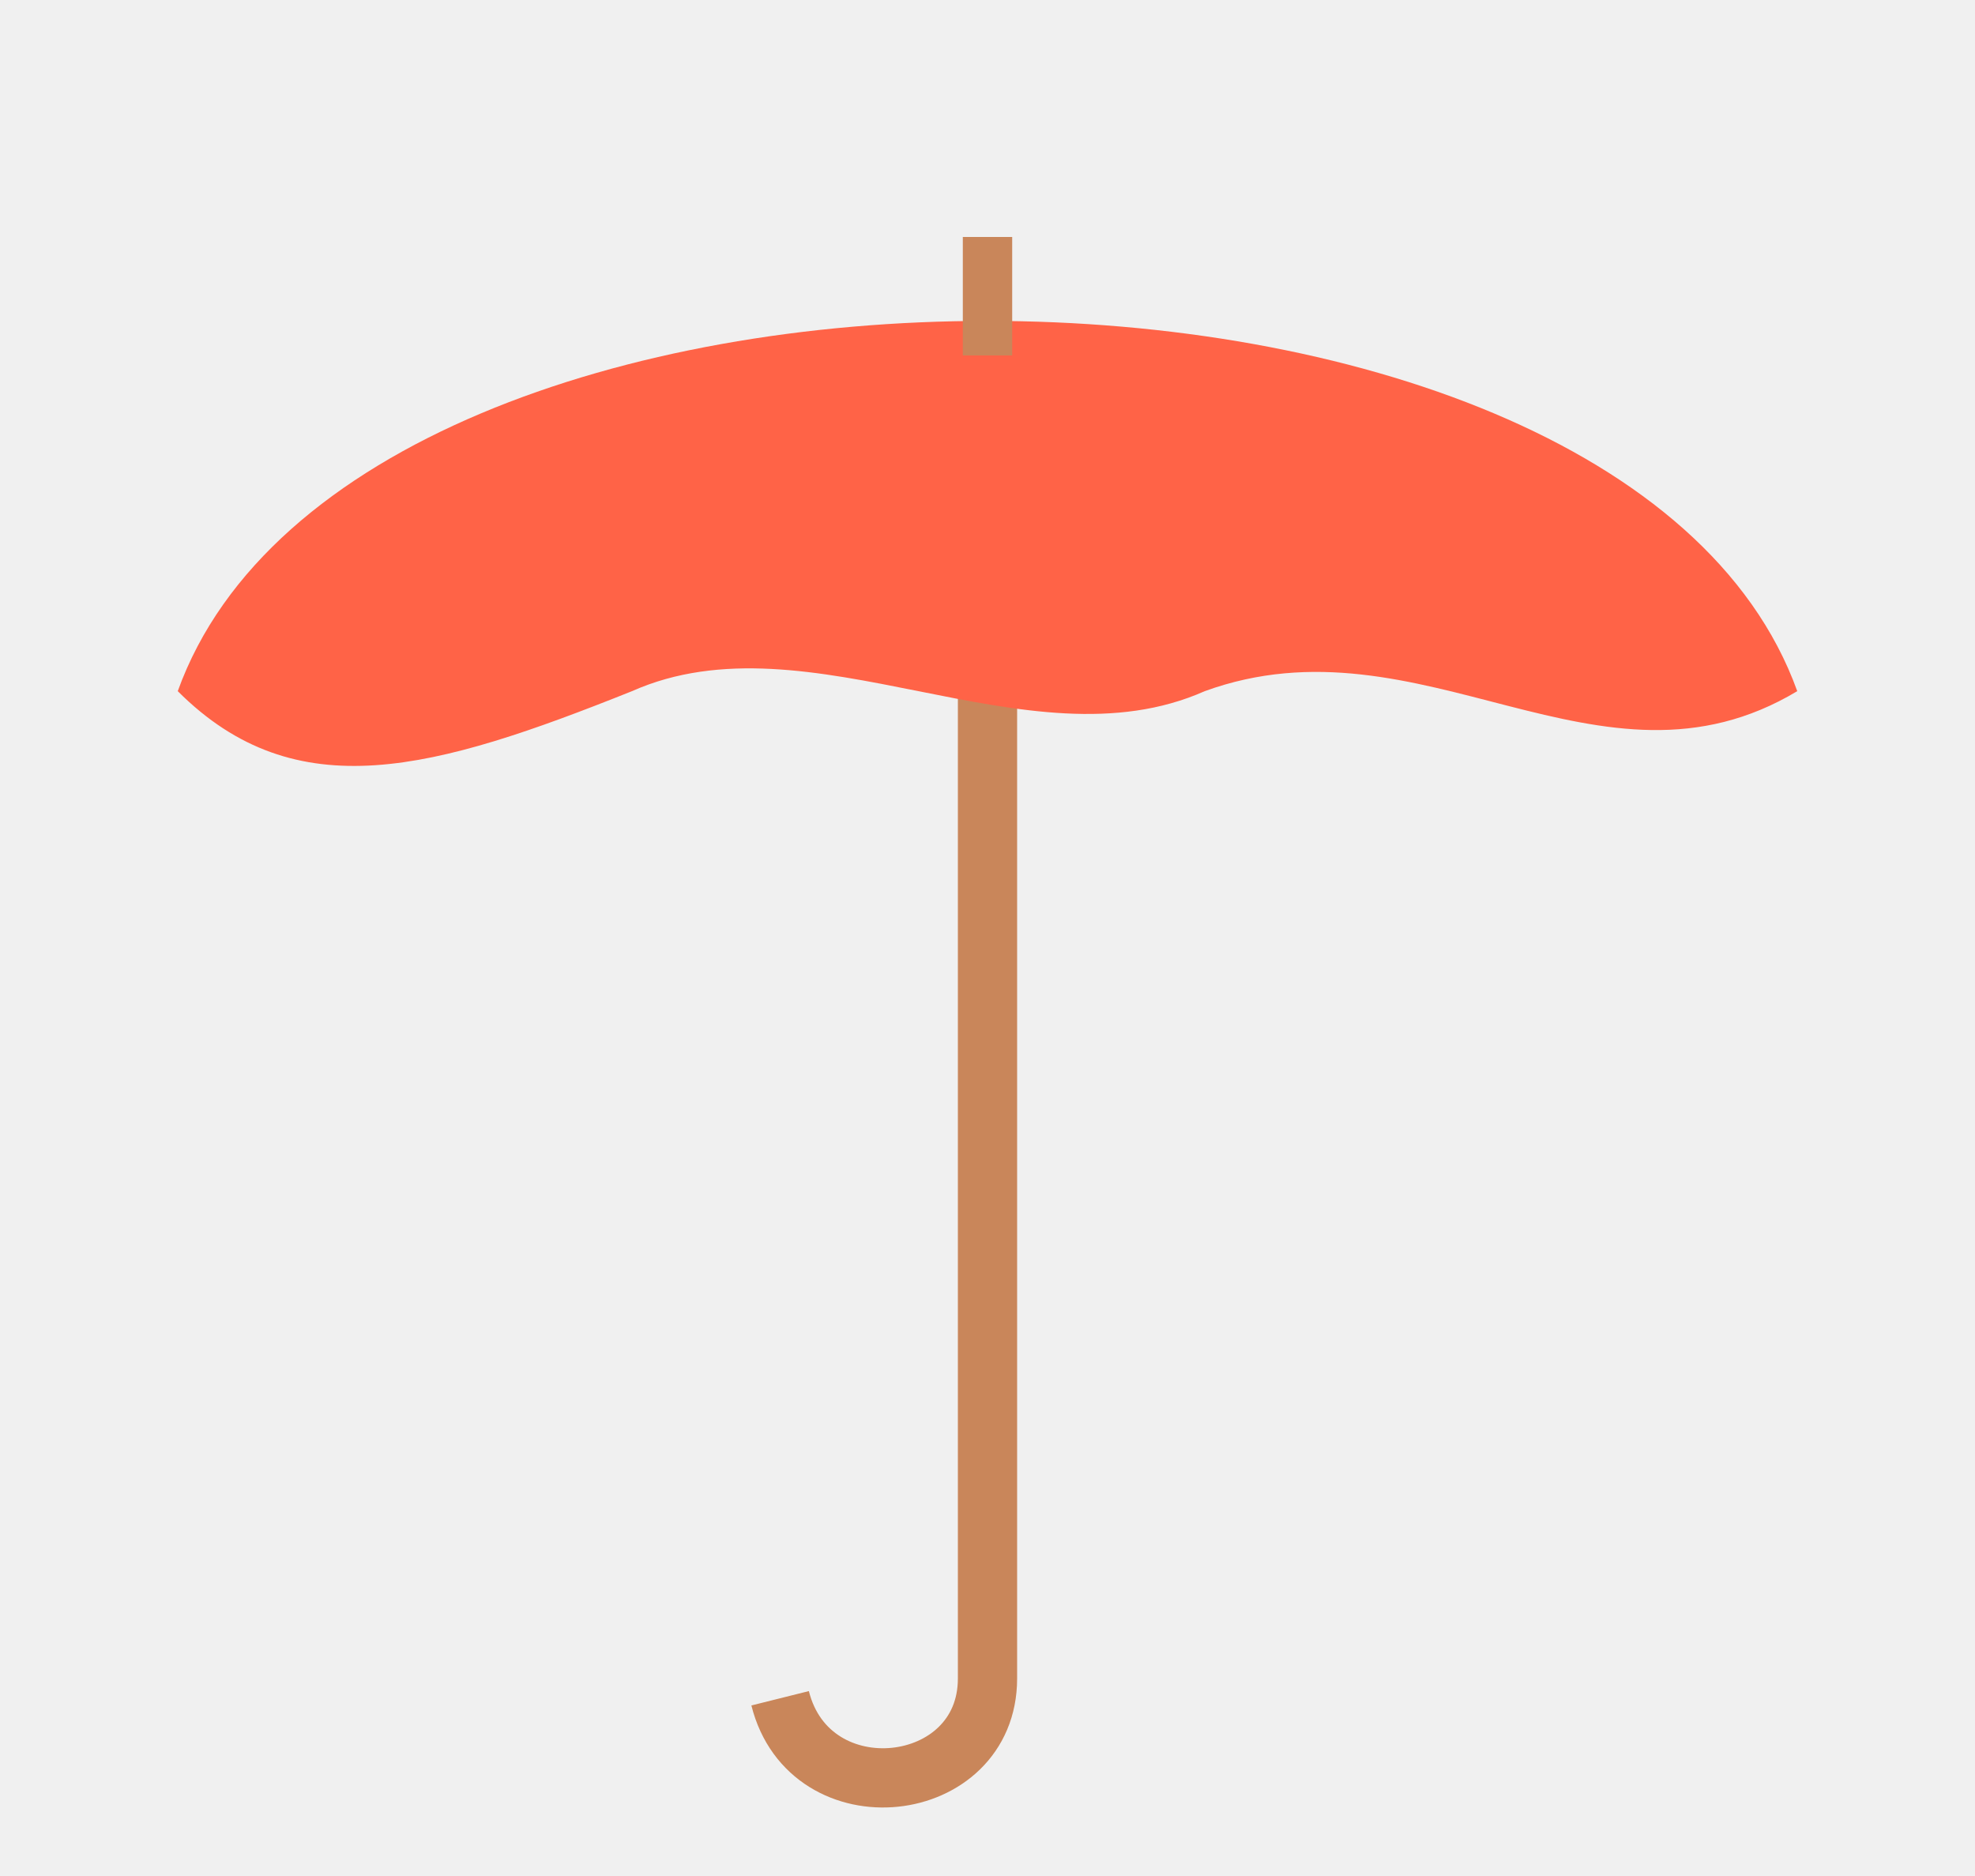
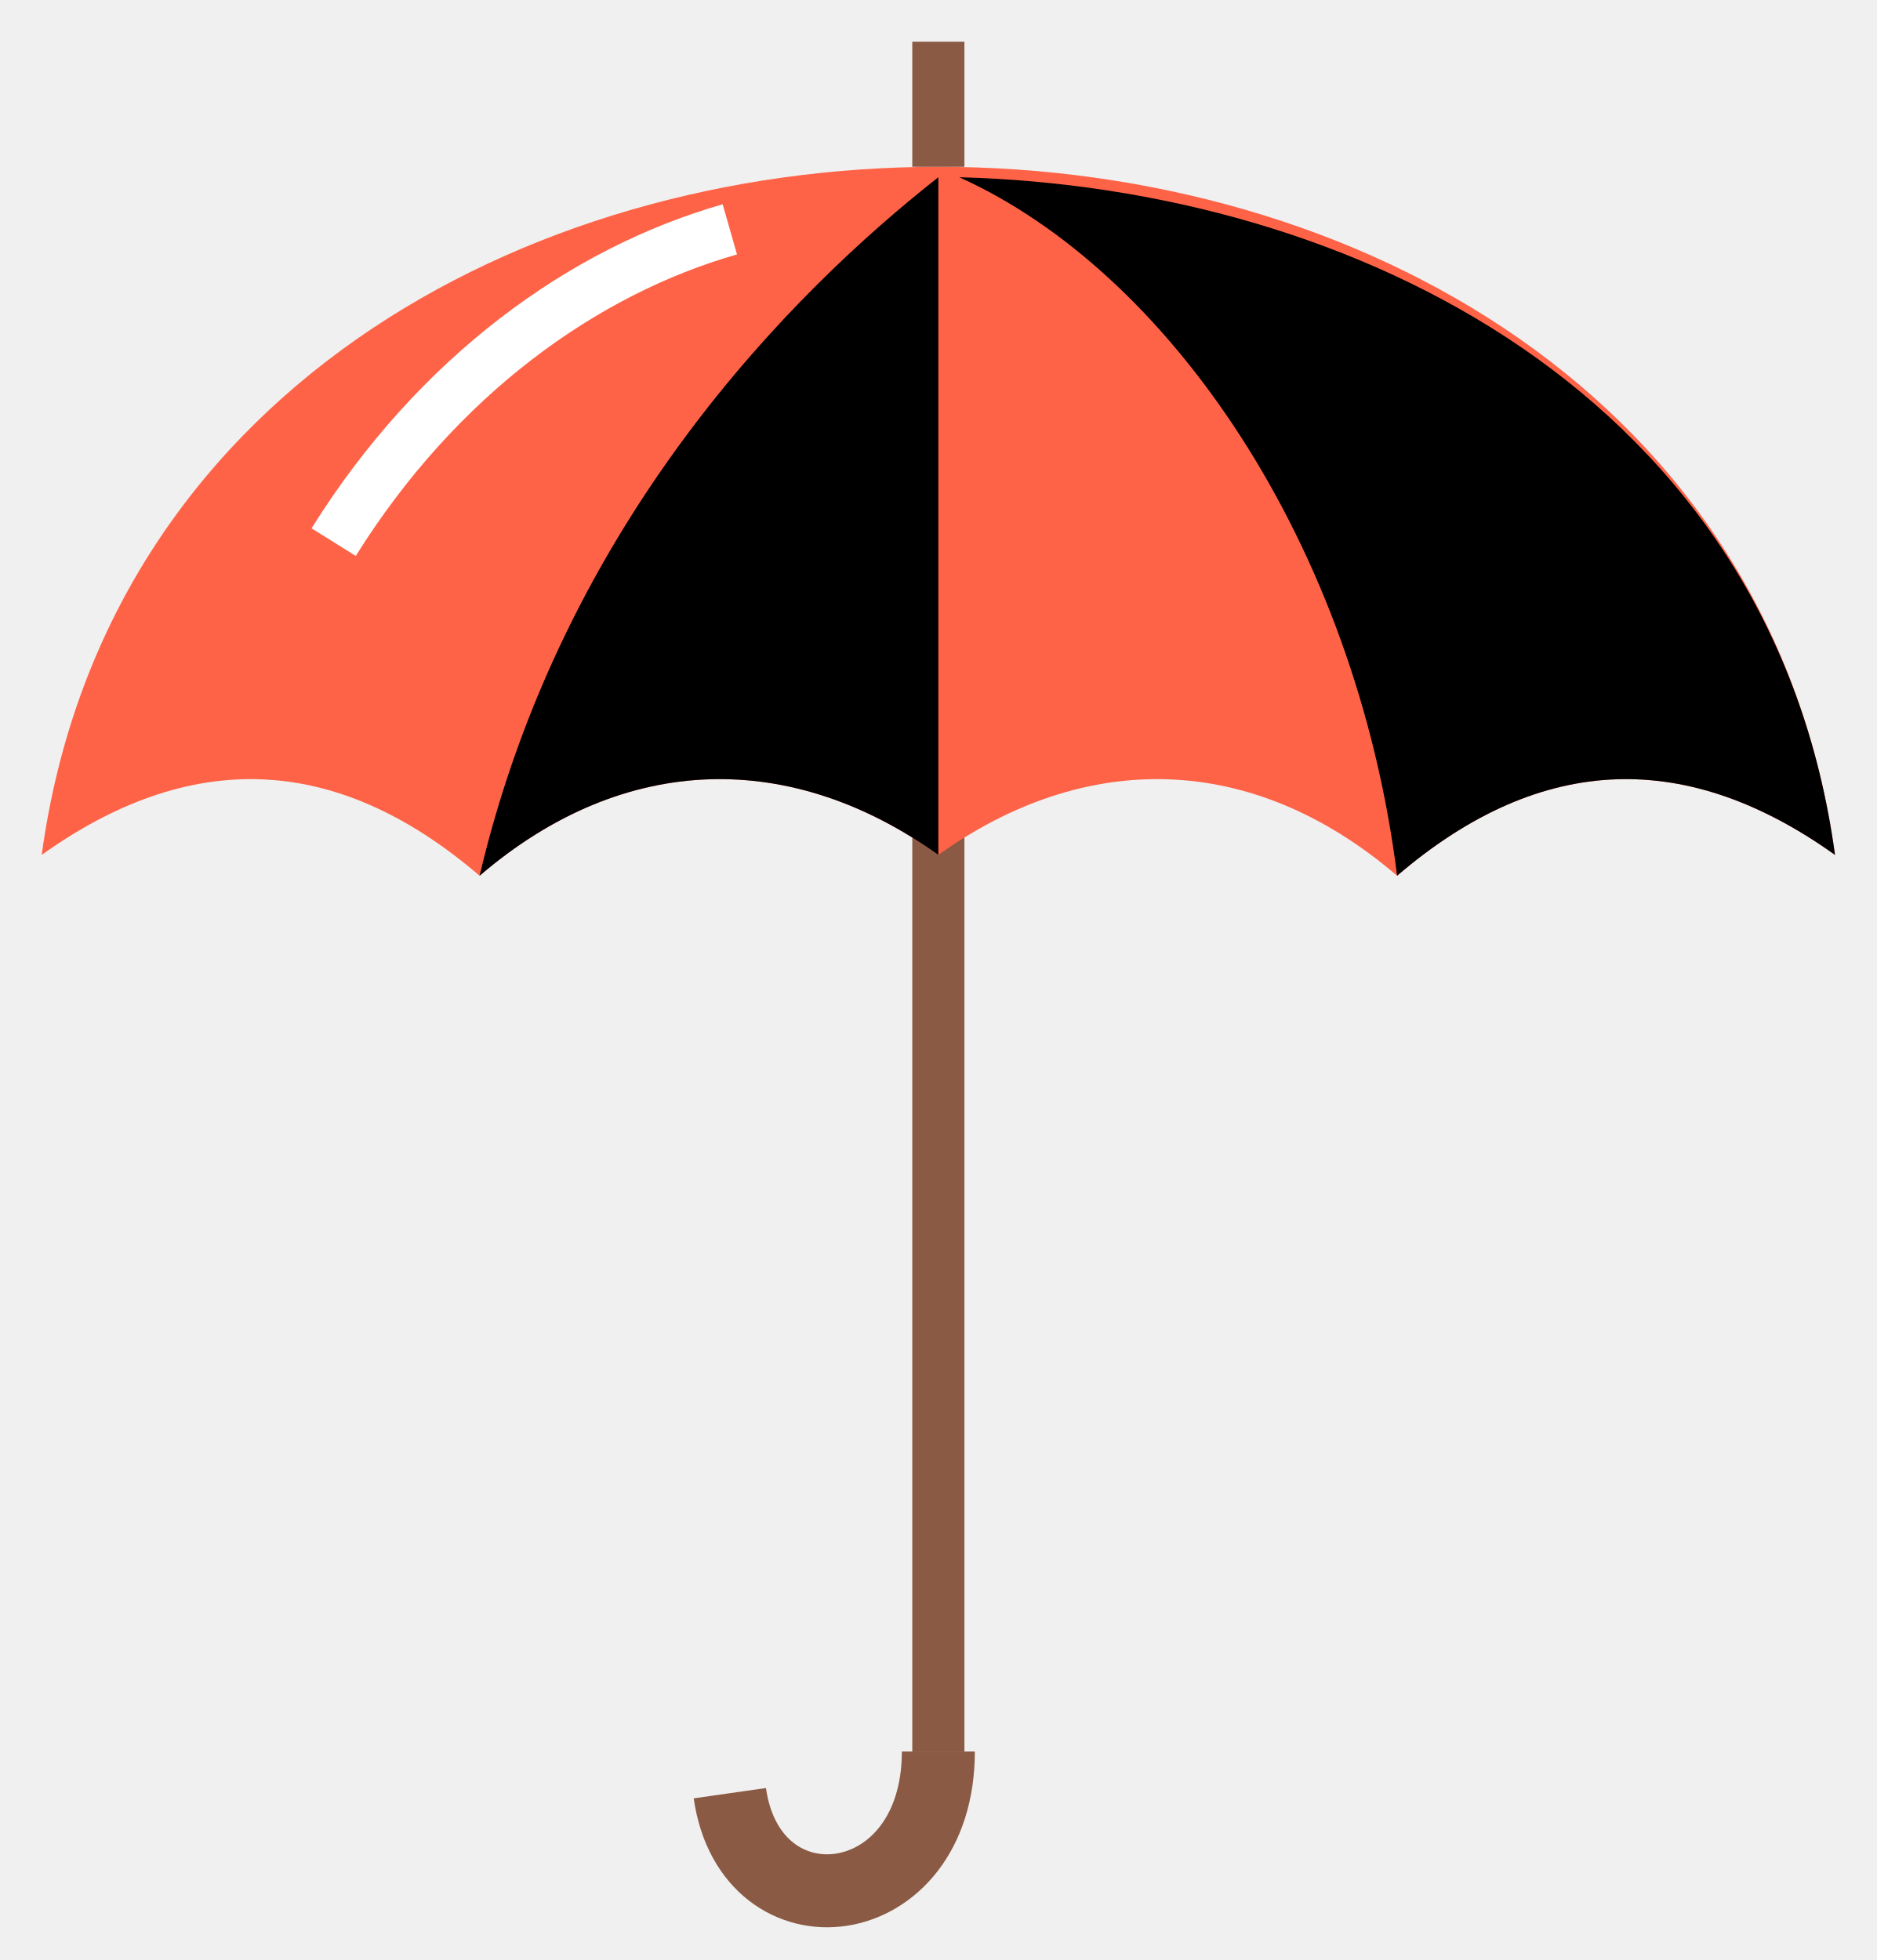
- <svg xmlns="http://www.w3.org/2000/svg" viewBox="-100 -170 200 190" data-grip="0 0" data-hands="one" data-about="An open umbrella with a hooked handle.">
-   <path id="shaft" d="M0 -136 L0 0" fill="none" stroke="#c9865a" stroke-width="6" />
-   <path id="hook" d="M0 0 C0 12 -18 14 -21 2" fill="none" stroke="#c9865a" stroke-width="6" />
-   <path id="canopy" d="M-82 -100 C-64 -150 64 -150 82 -100 C62 -88 44 -108 22 -100 C4 -92 -18 -108 -36 -100 C-56 -92 -70 -88 -82 -100 Z" fill="tomato" data-shade="1" />
-   <path id="finial" d="M0 -146 L0 -134" fill="none" stroke="#c9865a" stroke-width="5" />
+ <svg xmlns="http://www.w3.org/2000/svg" viewBox="-90 -168 180 188" data-grip="0 -10" data-hands="one" data-carry="up" data-about="An open red-and-cream umbrella with a scalloped edge and a crook handle.">
+   <path id="shaft" d="M0 -92 L0 0" fill="none" stroke="#8a5a44" stroke-width="5" />
+   <path id="crook" d="M0 0 C0 16 -18 18 -20 4" fill="none" stroke="#8a5a44" stroke-width="7" />
+   <path id="canopy" d="M-86 -86 C-80 -130 -40 -152 0 -152 C40 -152 80 -130 86 -86 C72 -96 58 -96 44 -84 C30 -96 14 -96 0 -86 C-14 -96 -30 -96 -44 -84 C-58 -96 -72 -96 -86 -86 Z" fill="tomato" data-shade="1" />
+   <path id="panel-1" d="M0 -151 C-14 -140 -36 -118 -44 -84 C-30 -96 -14 -96 0 -86 Z" fill="cream" data-line="detail" />
+   <path id="panel-2" d="M2 -151 C40 -150 80 -130 86 -86 C72 -96 58 -96 44 -84 C40 -116 22 -142 2 -151 Z" fill="cream" data-line="detail" />
+   <path id="tip" d="M0 -152 L0 -164" fill="none" stroke="#8a5a44" stroke-width="5" />
+   <path id="shine" d="M-58 -116 C-48 -132 -34 -142 -20 -146" fill="none" stroke="#ffffff" stroke-width="5" data-opacity="0.5" />
</svg>
